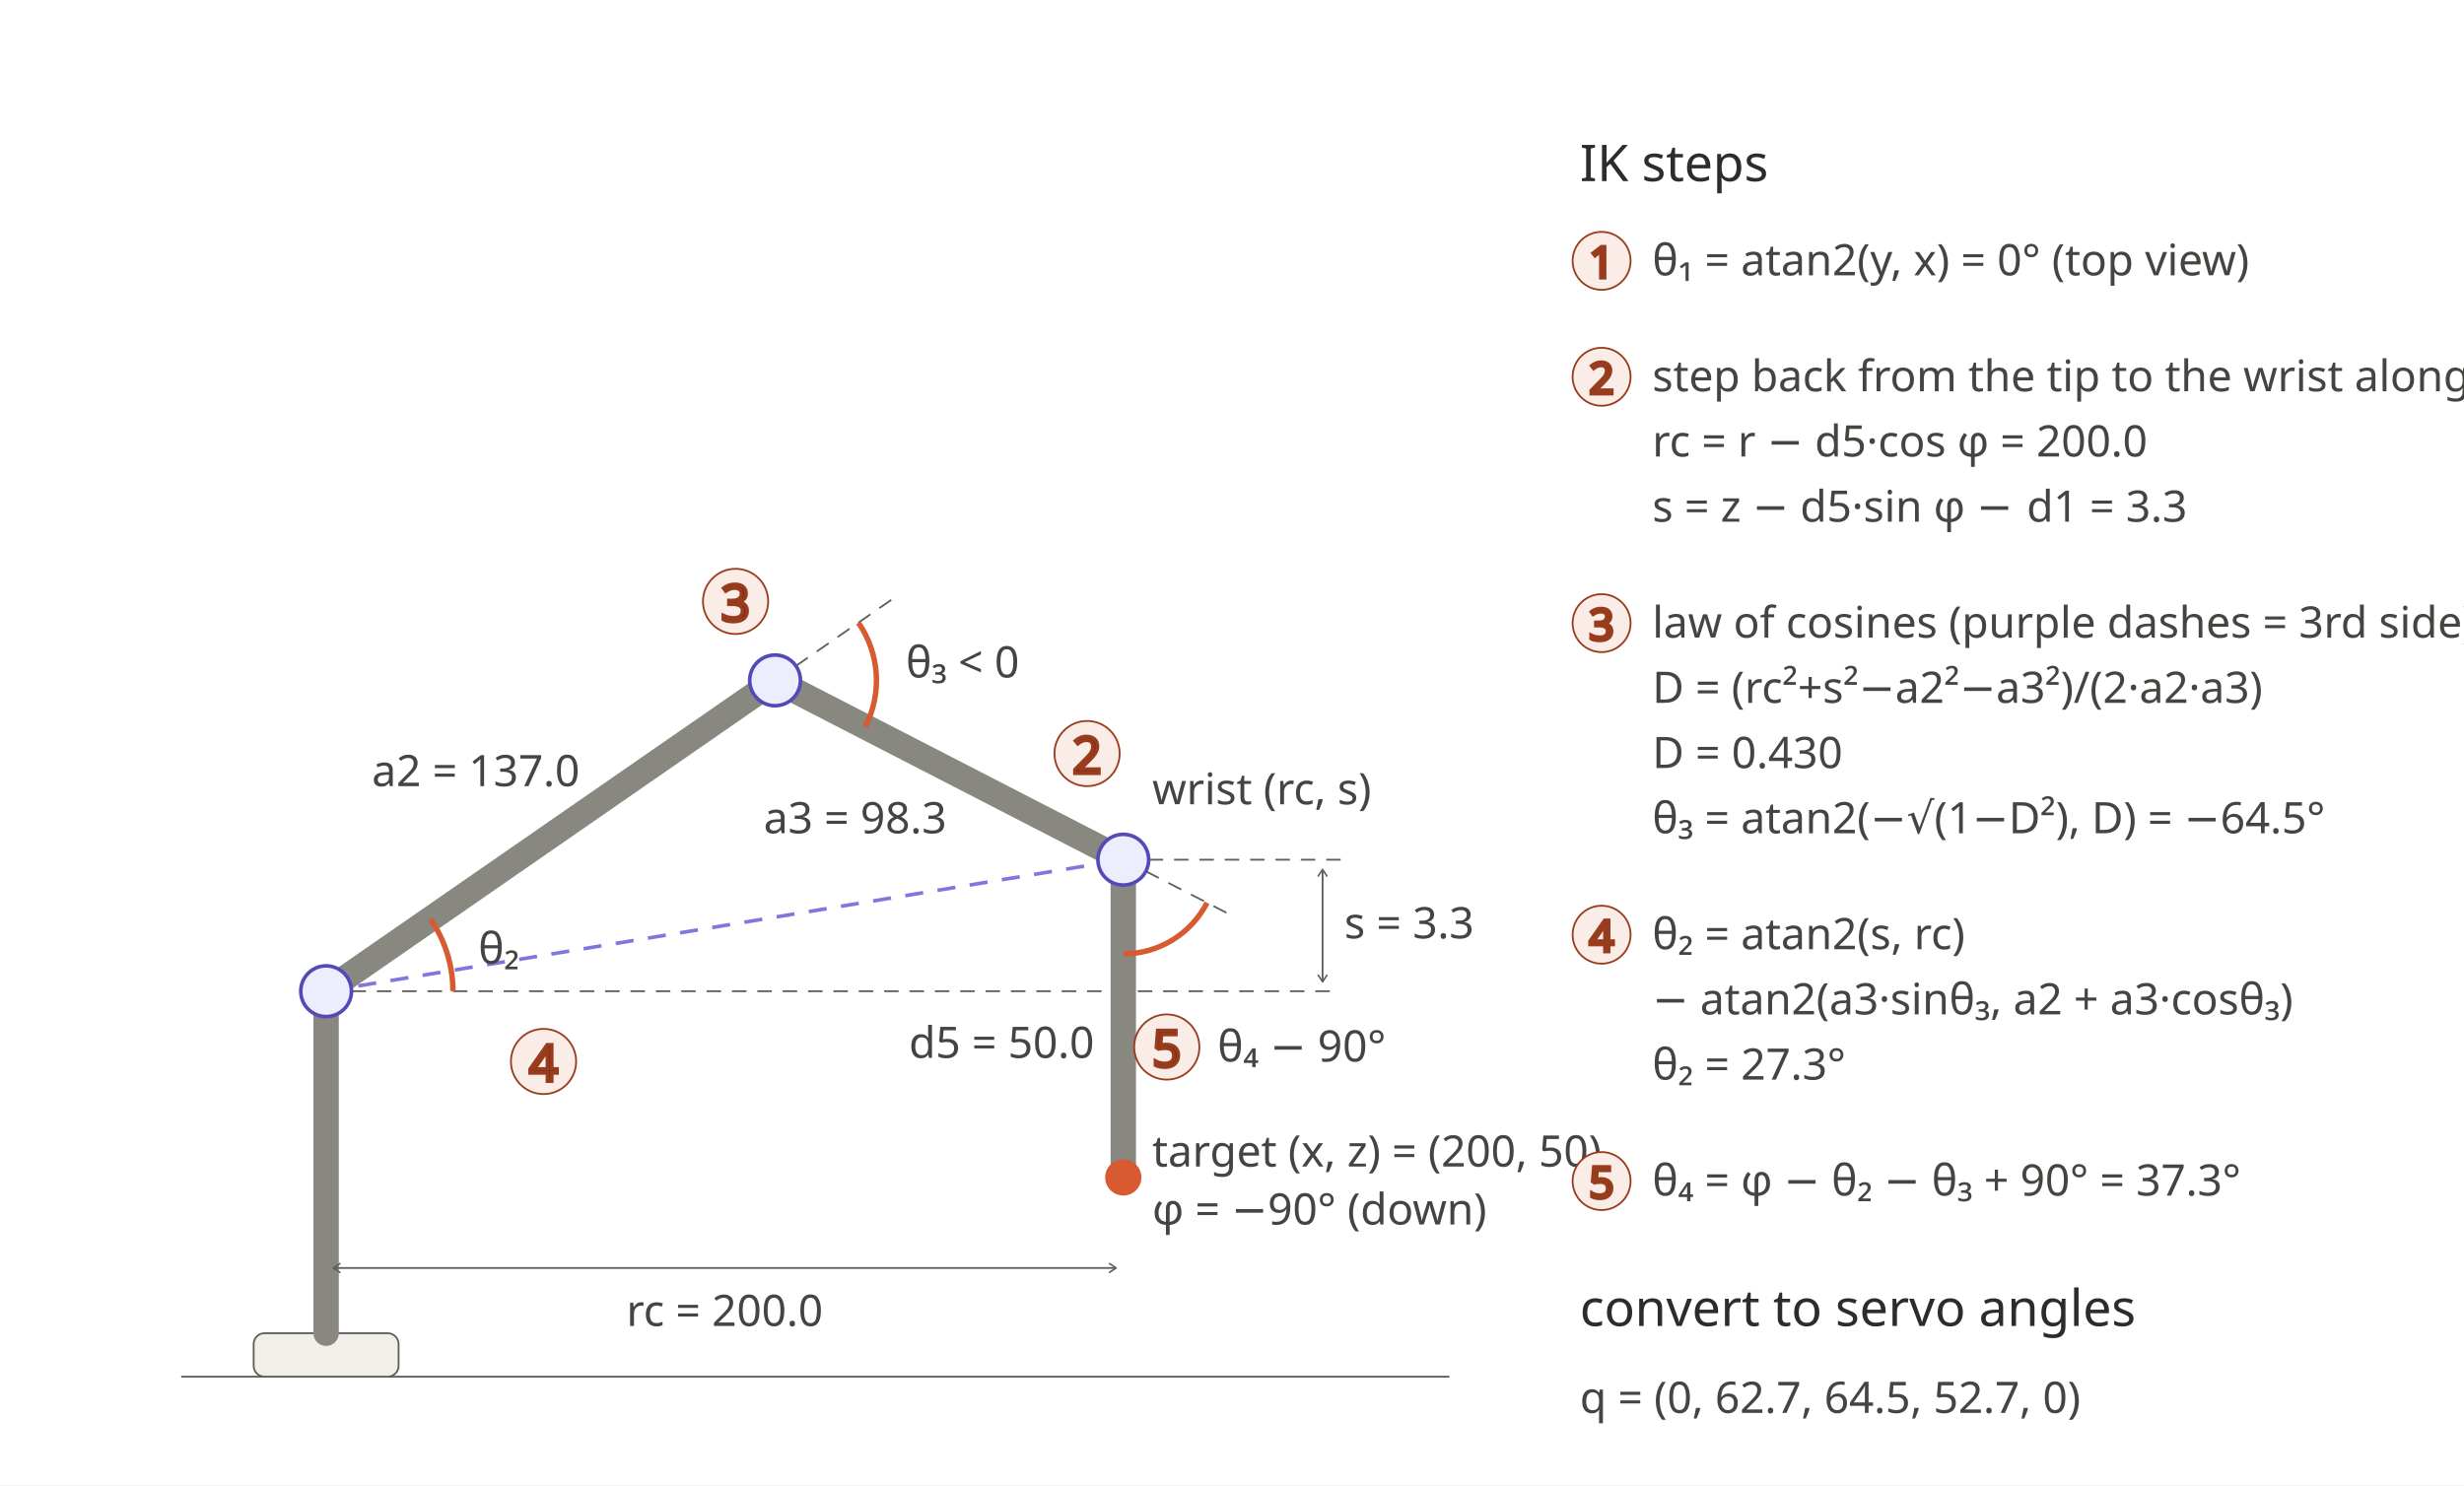
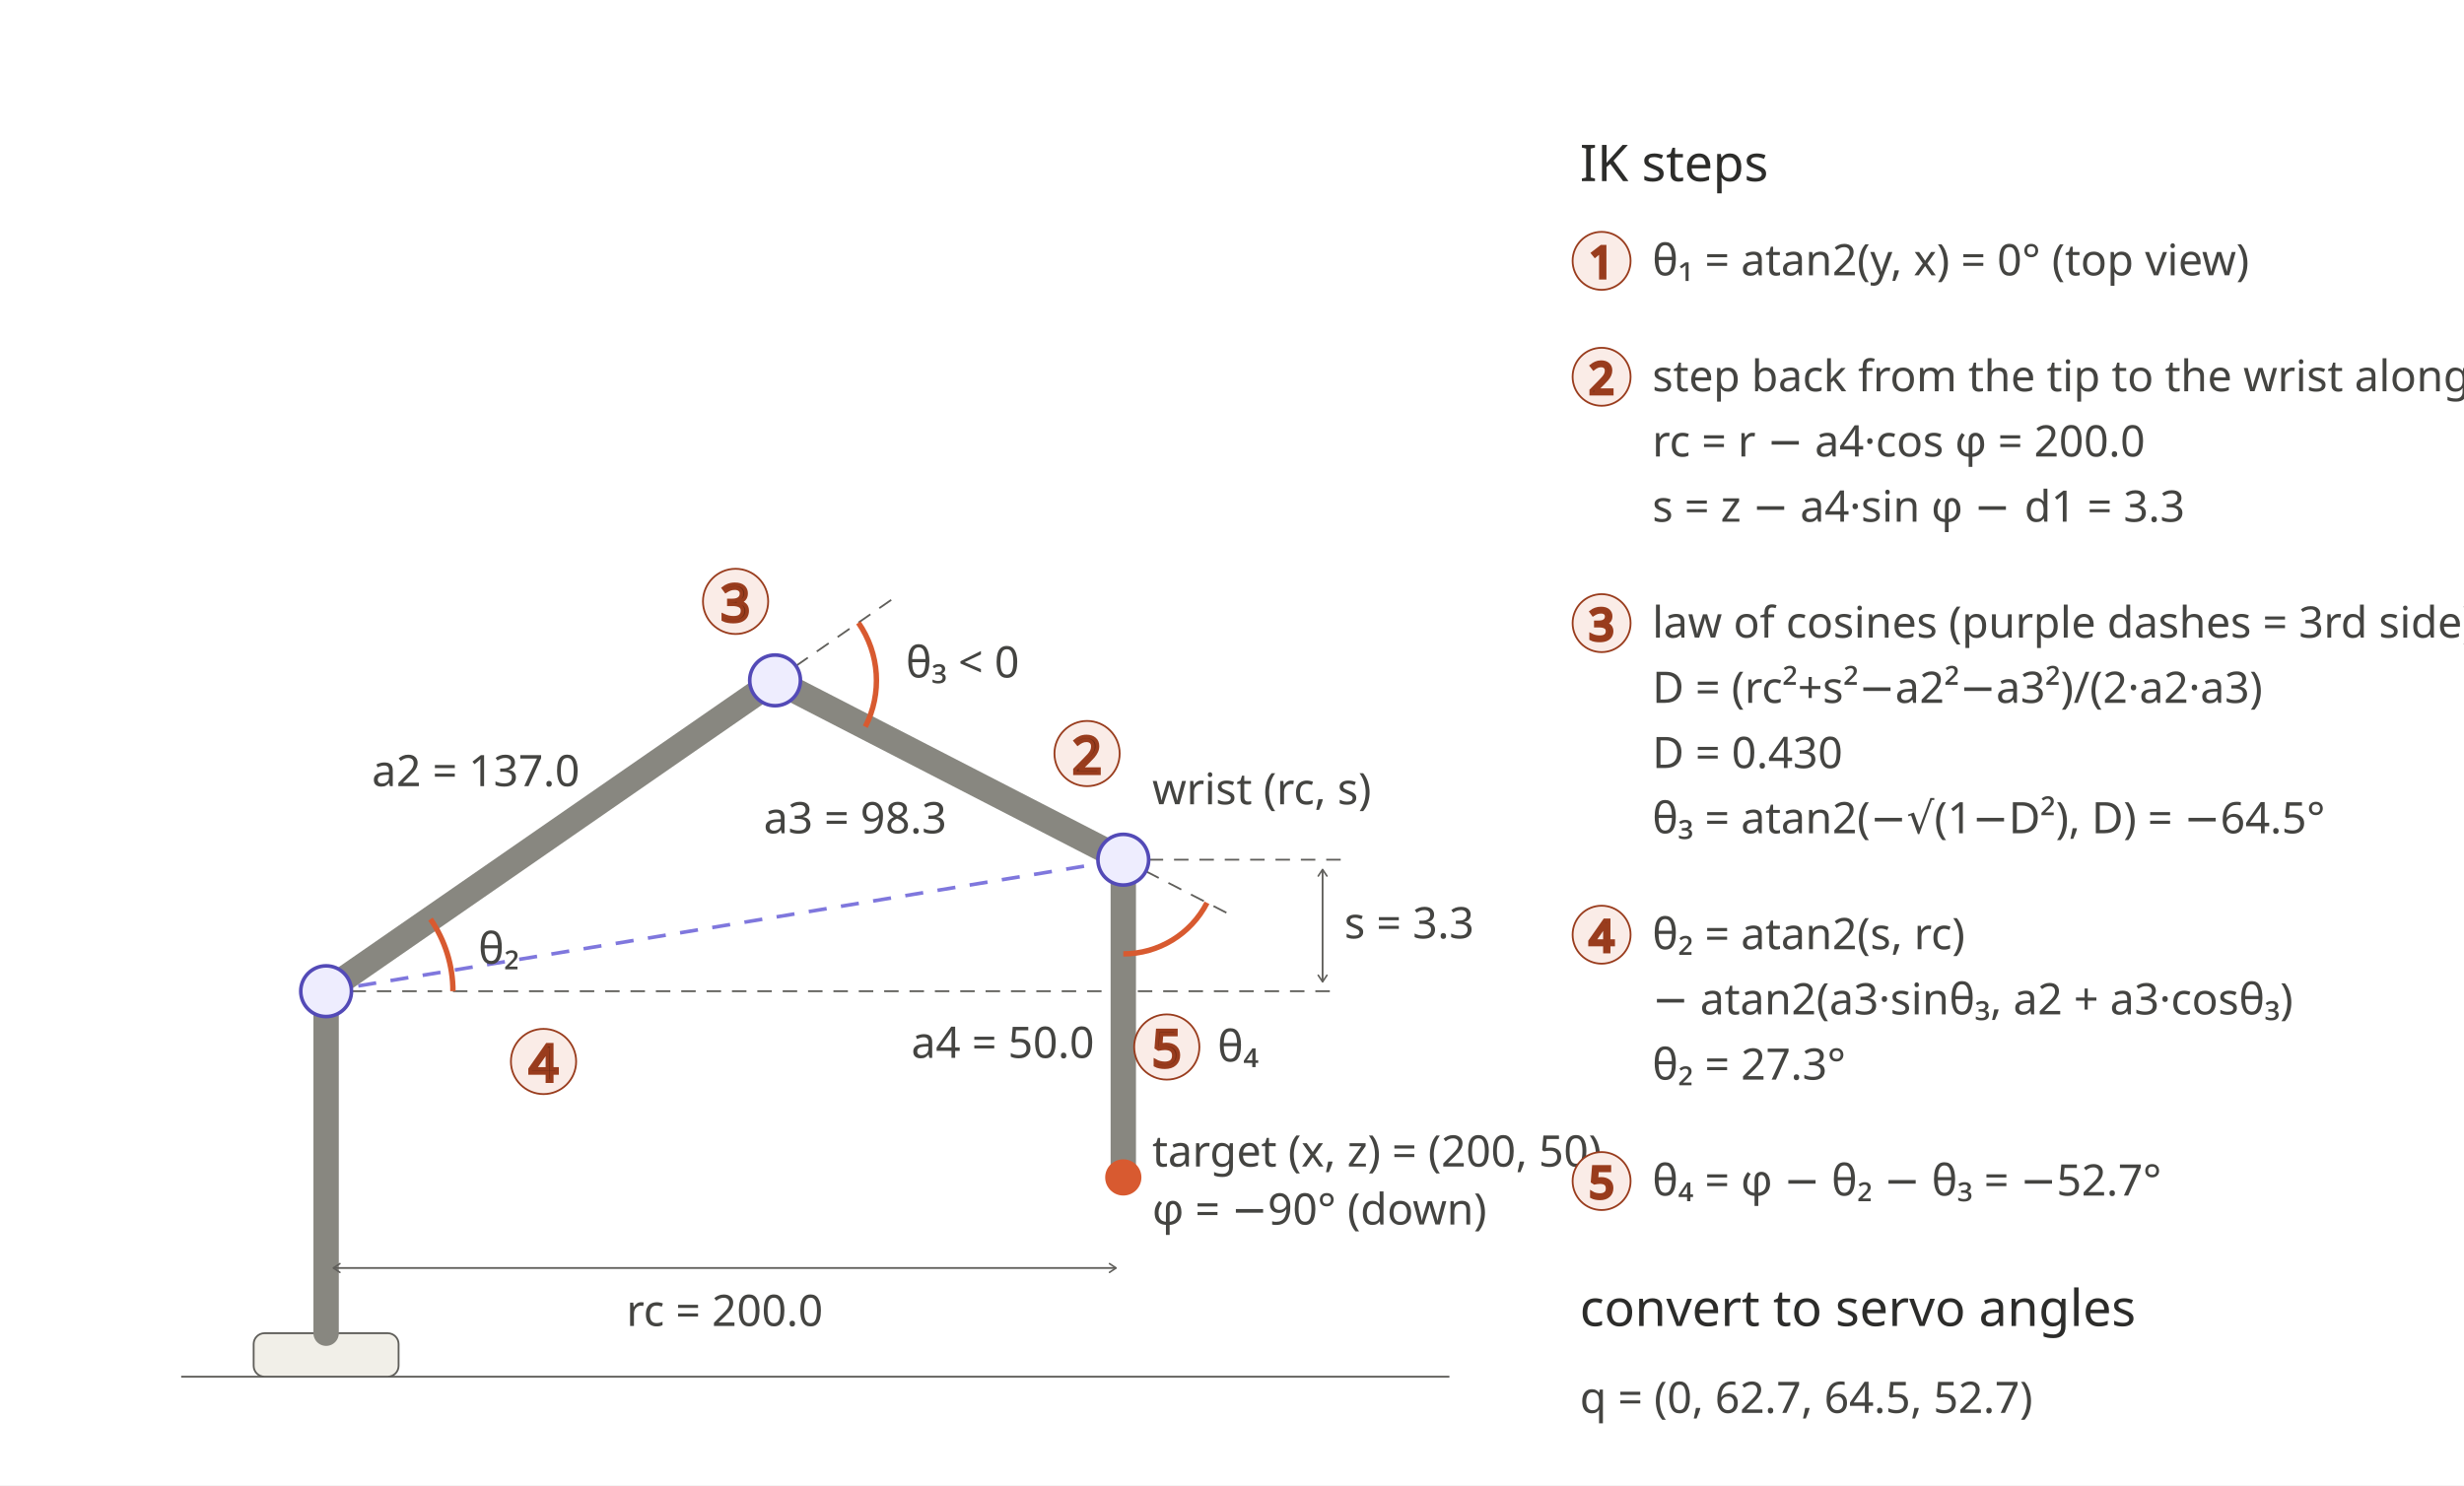
<svg xmlns="http://www.w3.org/2000/svg" width="680" height="410" viewBox="0 0 680 410" role="img">
  <style>
text{font-family:'Sarabun','Noto Sans Thai','Leelawadee UI','Tahoma',sans-serif}
.t{font-size:14px;fill:#2C2C2A}.ts{font-size:12px;fill:#444441}.th{font-size:14px;font-weight:500;fill:#2C2C2A}
.c-purple{fill:#EEEDFE;stroke:#534AB7}.c-teal{fill:#E1F5EE;stroke:#0F6E56}.c-gray{fill:#F1EFE8;stroke:#5F5E5A}.c-coral{fill:#FAECE7;stroke:#993C1D}.c-coral text{fill:#712B13}.c-teal text{fill:#085041}.c-purple text{fill:#3C3489}.c-green{fill:#EAF3DE;stroke:#3B6D11}.c-green text{fill:#27500A}.c-red{fill:#FCEBEB;stroke:#A32D2D}.c-red text{fill:#791F1F}.c-blue{fill:#E6F1FB;stroke:#185FA5}.c-blue text{fill:#0C447C}.box{fill:#F8F7F3;stroke:#B4B2A9}
.leader{stroke:#888780;stroke-width:0.5;stroke-dasharray:3 3;fill:none}
</style>
  <rect width="680" height="410" fill="#FFFFFF" />
  <defs>
    <marker id="arrow" viewBox="0 0 10 10" refX="8" refY="5" markerWidth="6" markerHeight="6" orient="auto-start-reverse">
      <path d="M2 1L8 5L2 9" fill="none" stroke="context-stroke" stroke-width="1.5" stroke-linecap="round" stroke-linejoin="round" />
    </marker>
  </defs>
  <line x1="50" y1="380" x2="400" y2="380" stroke="#5F5E5A" stroke-width="0.5" />
  <rect class="c-gray" x="70" y="368" width="40" height="12" rx="3" stroke-width="0.5" />
  <line x1="90" y1="273.6" x2="370" y2="273.6" stroke="#5F5E5A" stroke-width="0.5" stroke-dasharray="4 3" />
  <line x1="310" y1="237.3" x2="370" y2="237.3" stroke="#5F5E5A" stroke-width="0.5" stroke-dasharray="4 3" />
  <line x1="90" y1="273.6" x2="310" y2="237.3" stroke="#7F77DD" stroke-width="1" stroke-dasharray="5 4" />
  <line x1="213.9" y1="187.8" x2="246.8" y2="165" stroke="#5F5E5A" stroke-width="0.5" stroke-dasharray="4 3" />
  <line x1="310" y1="237.3" x2="341.1" y2="253.3" stroke="#5F5E5A" stroke-width="0.5" stroke-dasharray="4 3" />
  <line x1="90" y1="368" x2="90" y2="273.6" stroke="#888780" stroke-width="7" stroke-linecap="round" />
  <line x1="90" y1="273.6" x2="213.9" y2="187.8" stroke="#888780" stroke-width="7" stroke-linecap="round" />
  <line x1="213.9" y1="187.8" x2="310" y2="237.3" stroke="#888780" stroke-width="7" stroke-linecap="round" />
  <line x1="310" y1="237.3" x2="310" y2="325" stroke="#888780" stroke-width="7" stroke-linecap="round" />
  <path d="M125 273.6 A35 35 0 0 0 118.8 253.7" fill="none" stroke="#D85A30" stroke-width="1.5" />
  <text class="ts" x="132" y="266">θ₂</text>
  <path d="M236.9 171.9 A28 28 0 0 1 238.8 200.6" fill="none" stroke="#D85A30" stroke-width="1.5" />
  <text class="ts" x="250" y="187">θ₃ &lt; 0</text>
  <path d="M333.1 249.2 A26 26 0 0 1 310 263.3" fill="none" stroke="#D85A30" stroke-width="1.5" />
  <line x1="365" y1="271" x2="365" y2="240" stroke="#5F5E5A" stroke-width="0.5" marker-start="url(#arrow)" marker-end="url(#arrow)" />
  <text class="ts" x="371" y="259">s = 3.3</text>
  <line x1="92" y1="350" x2="308" y2="350" stroke="#5F5E5A" stroke-width="0.5" marker-start="url(#arrow)" marker-end="url(#arrow)" />
  <text class="ts" x="200" y="366" text-anchor="middle">rc = 200.0</text>
-   <text class="ts" x="302" y="292" text-anchor="end">d5 = 50.0</text>
+   <text class="ts" x="302" y="292" text-anchor="end">a4 = 50.0</text>
  <text class="ts" x="160" y="217" text-anchor="end">a2 = 137.0</text>
  <text class="ts" x="236" y="230" text-anchor="middle">a3 = 98.3</text>
  <circle class="c-purple" cx="90" cy="273.6" r="7" stroke-width="1" />
  <circle class="c-purple" cx="213.9" cy="187.8" r="7" stroke-width="1" />
  <circle class="c-purple" cx="310" cy="237.3" r="7" stroke-width="1" />
  <circle cx="310" cy="325" r="5" fill="#D85A30" />
  <text class="ts" x="318" y="222">wrist (rc, s)</text>
  <text class="ts" x="318" y="322">target (x, z) = (200, 50)</text>
  <text class="ts" x="318" y="338">φ = −90° (down)</text>
  <g class="c-coral">
    <circle cx="300" cy="208" r="9" stroke-width="0.5" />
    <text class="th" x="300" y="208" text-anchor="middle" dominant-baseline="central">2</text>
  </g>
  <g class="c-coral">
    <circle cx="203" cy="166" r="9" stroke-width="0.5" />
    <text class="th" x="203" y="166" text-anchor="middle" dominant-baseline="central">3</text>
  </g>
  <g class="c-coral">
    <circle cx="150" cy="293" r="9" stroke-width="0.5" />
    <text class="th" x="150" y="293" text-anchor="middle" dominant-baseline="central">4</text>
  </g>
  <g class="c-coral">
    <circle cx="322" cy="289" r="9" stroke-width="0.5" />
    <text class="th" x="322" y="289" text-anchor="middle" dominant-baseline="central">5</text>
  </g>
-   <text class="ts" x="336" y="293">θ₄ − 90°</text>
+   <text class="ts" x="336" y="293">θ₄</text>
  <text class="th" x="436" y="50">IK steps</text>
  <g class="c-coral">
    <circle cx="442" cy="72" r="8" stroke-width="0.5" />
    <text class="ts" x="442" y="72" text-anchor="middle" dominant-baseline="central">1</text>
  </g>
  <text class="ts" x="456" y="76">θ₁ = atan2(y, x) = 0°  (top view)</text>
  <g class="c-coral">
    <circle cx="442" cy="104" r="8" stroke-width="0.5" />
    <text class="ts" x="442" y="104" text-anchor="middle" dominant-baseline="central">2</text>
  </g>
  <text class="ts" x="456" y="108">step back from the tip to the wrist along φ</text>
-   <text class="ts" x="456" y="126">rc = r − d5·cos φ = 200.0</text>
-   <text class="ts" x="456" y="144">s = z − d5·sin φ − d1 = 3.3</text>
+   <text class="ts" x="456" y="126">rc = r − a4·cos φ = 200.0</text>
+   <text class="ts" x="456" y="144">s = z − a4·sin φ − d1 = 3.3</text>
  <g class="c-coral">
    <circle cx="442" cy="172" r="8" stroke-width="0.5" />
    <text class="ts" x="442" y="172" text-anchor="middle" dominant-baseline="central">3</text>
  </g>
  <text class="ts" x="456" y="176">law of cosines (purple dashes = 3rd side)</text>
  <text class="ts" x="456" y="194">D = (rc²+s²−a2²−a3²)/(2·a2·a3)</text>
  <text class="ts" x="456" y="212">D = 0.430</text>
  <text class="ts" x="456" y="230">θ₃ = atan2(−√(1−D²), D) = −64.5°</text>
  <g class="c-coral">
    <circle cx="442" cy="258" r="8" stroke-width="0.5" />
    <text class="ts" x="442" y="258" text-anchor="middle" dominant-baseline="central">4</text>
  </g>
  <text class="ts" x="456" y="262">θ₂ = atan2(s, rc)</text>
  <text class="ts" x="456" y="280">  − atan2(a3·sinθ₃, a2 + a3·cosθ₃)</text>
  <text class="ts" x="456" y="298">θ₂ = 27.3°</text>
  <g class="c-coral">
    <circle cx="442" cy="326" r="8" stroke-width="0.5" />
    <text class="ts" x="442" y="326" text-anchor="middle" dominant-baseline="central">5</text>
  </g>
-   <text class="ts" x="456" y="330">θ₄ = φ − θ₂ − θ₃ + 90° = 37.3°</text>
+   <text class="ts" x="456" y="330">θ₄ = φ − θ₂ − θ₃ = −52.7°</text>
  <text class="th" x="436" y="366">convert to servo angles</text>
-   <text class="ts" x="436" y="390">q = (0, 62.7, 64.5, 52.7, 0)</text>
+   <text class="ts" x="436" y="390">q = (0, 62.7, 64.5, 52.7)</text>
</svg>
